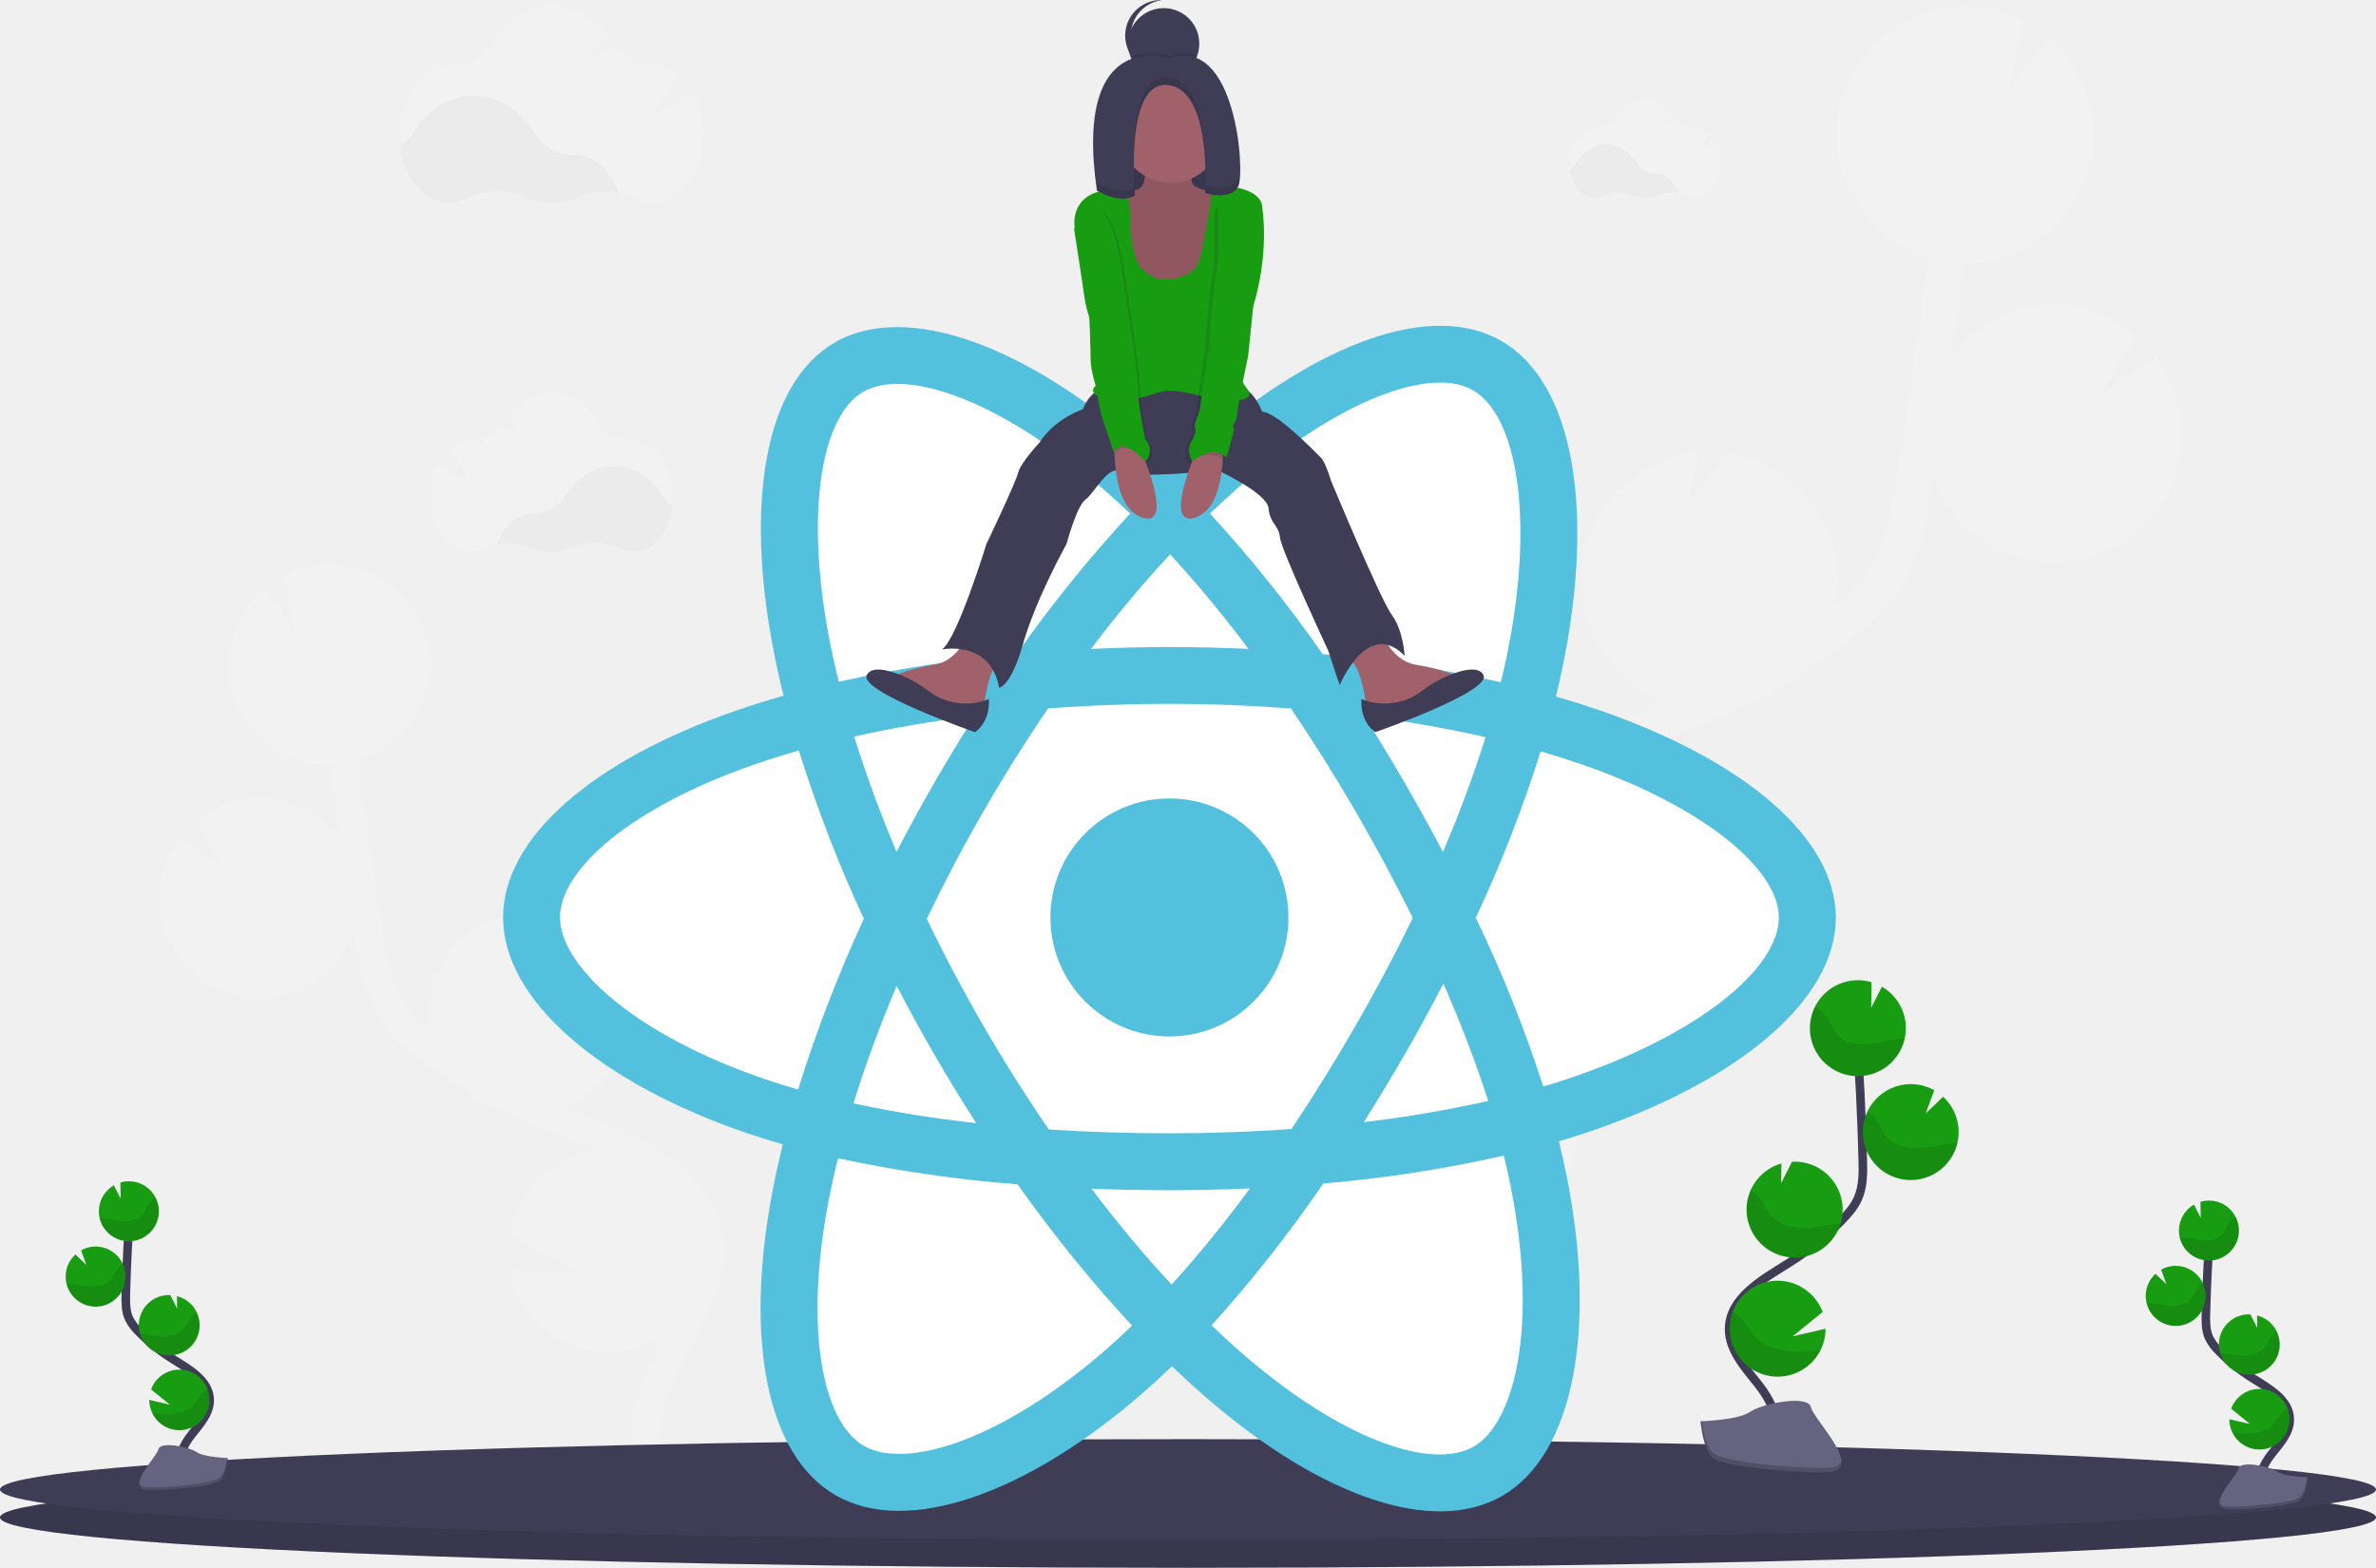
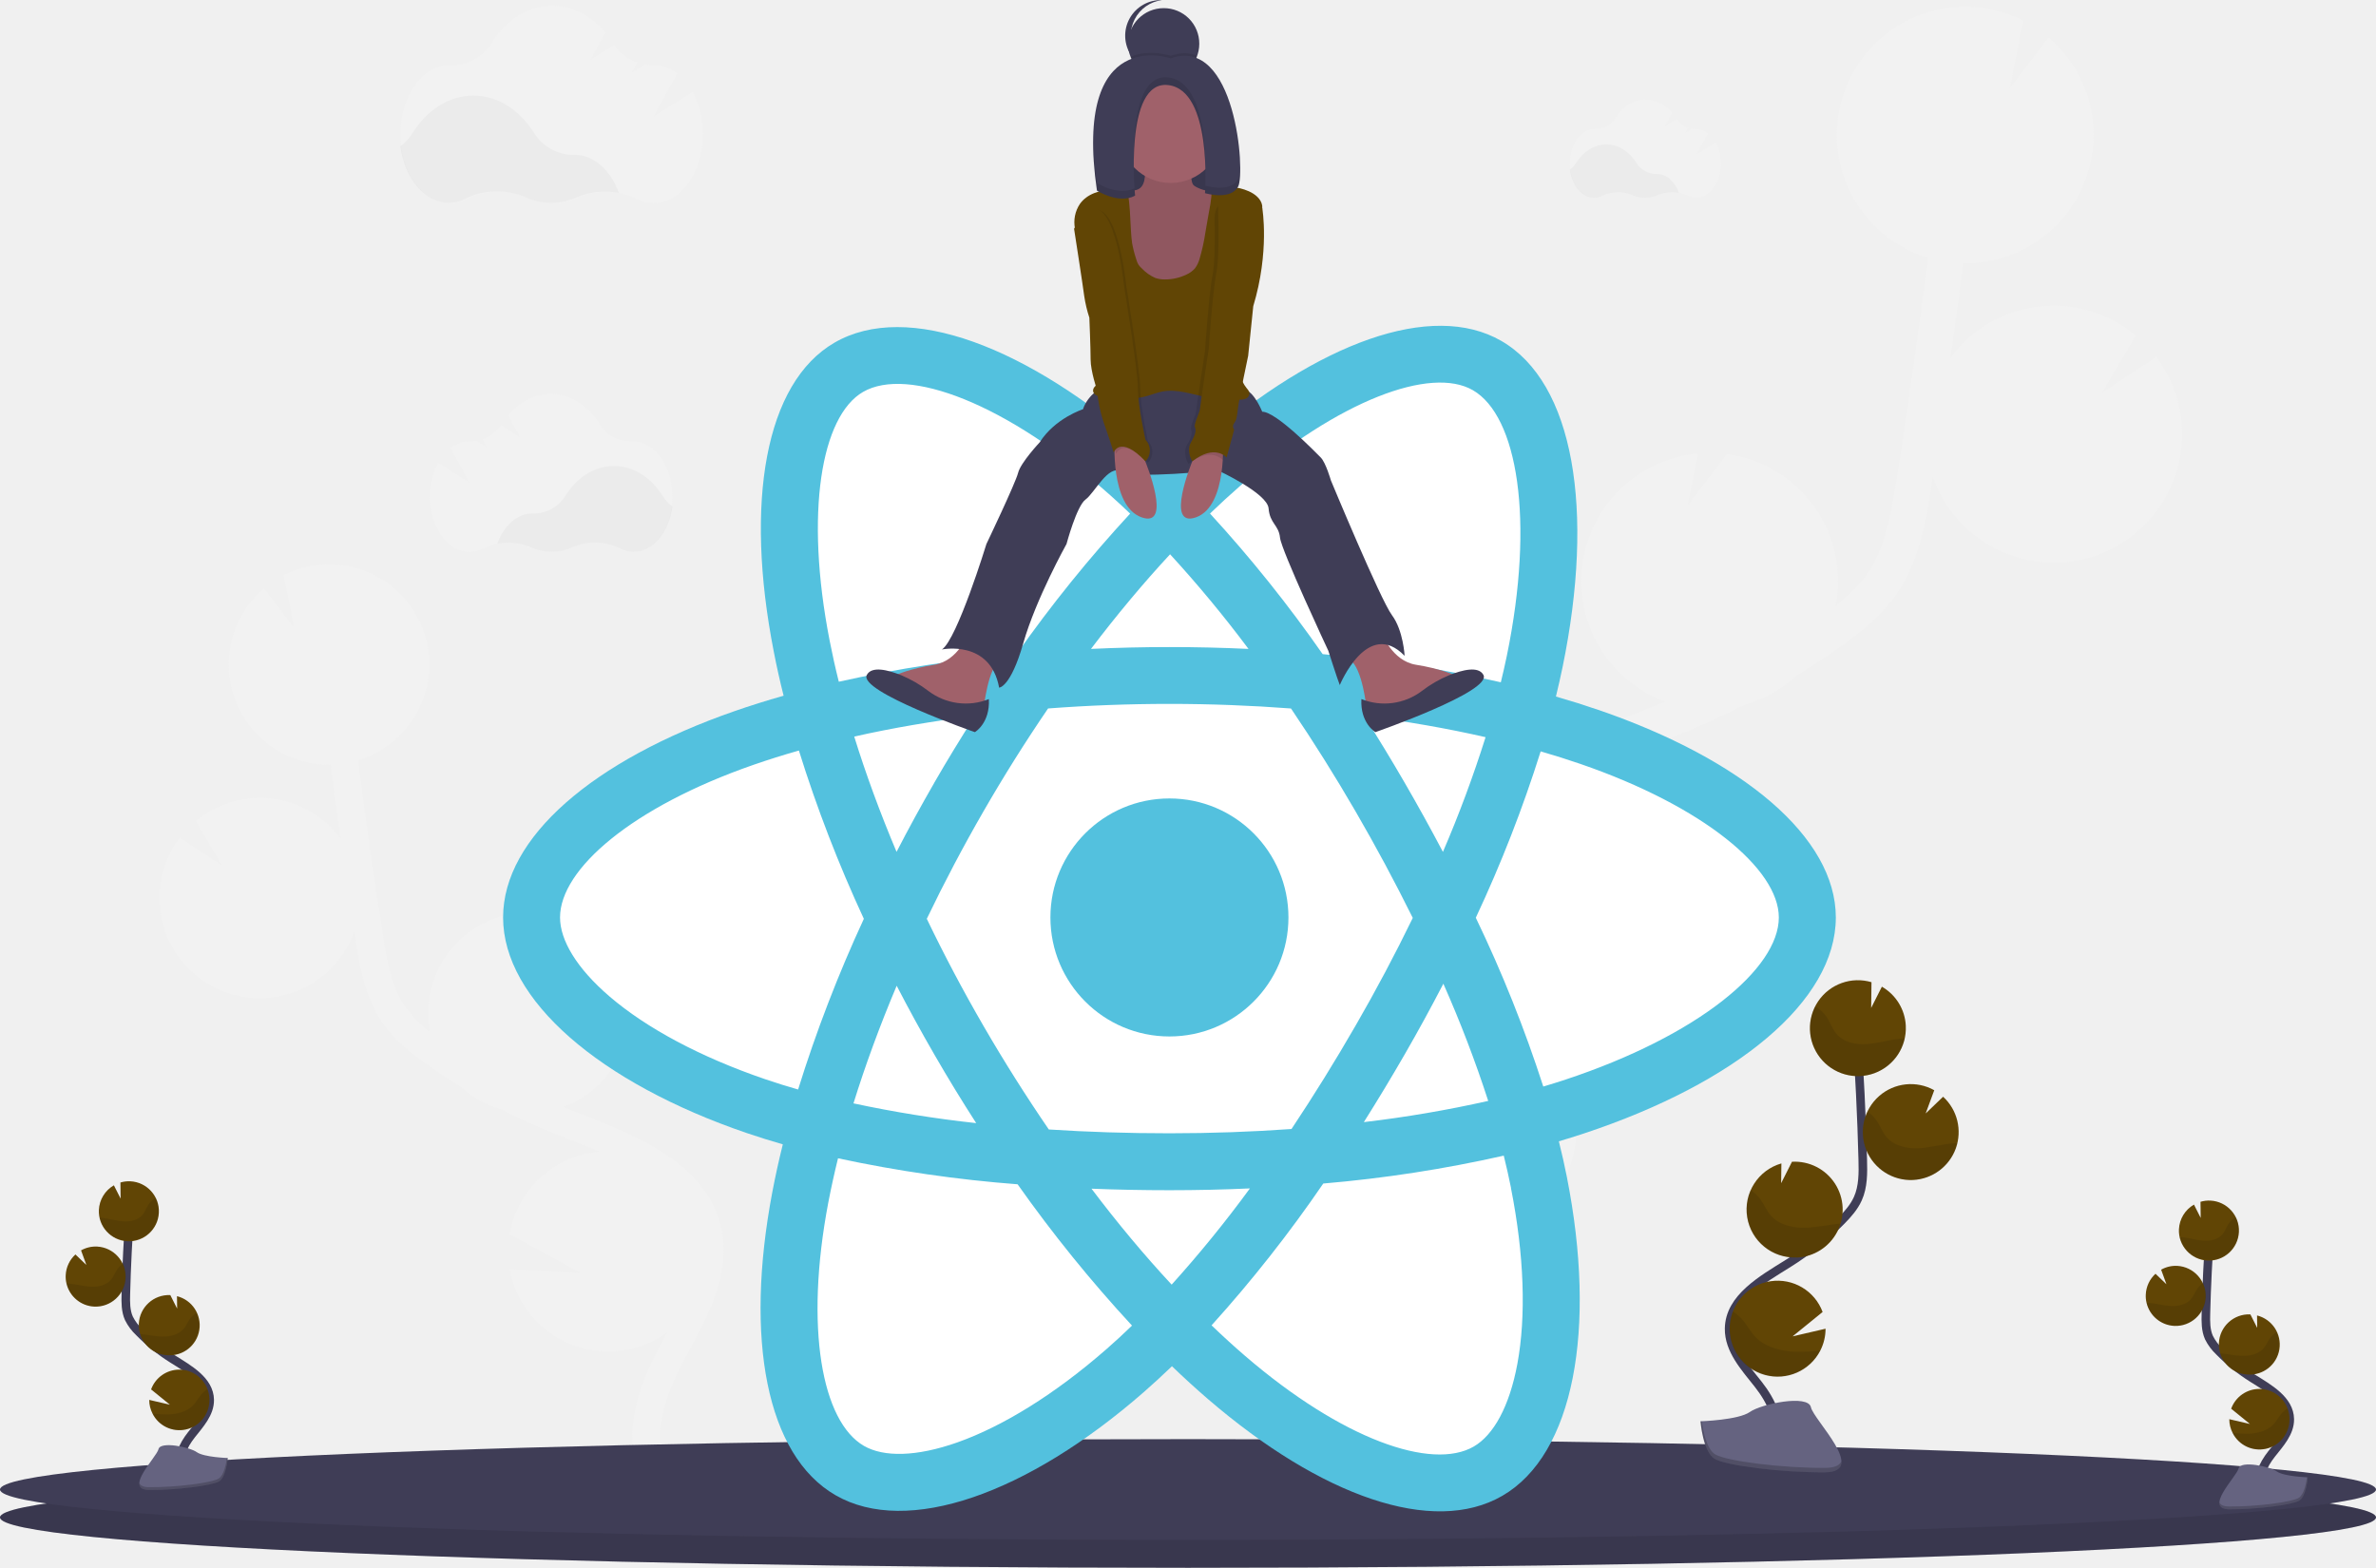
<svg xmlns="http://www.w3.org/2000/svg" data-name="Layer 1" width="1108" height="731.18" viewBox="0 0 1108 731.18">
  <path d="M767.68 330.79l6.89-2.7c.66-.26 1.31-.54 2-.81a59.85 59.85 0 0115.28-115.77l-4.8 24.2 18.22-23.92h.16a59.87 59.87 0 0151.16 67.45c-.15 1.13-.39 2.23-.6 3.34 5.61-4.43 10.87-9.32 14.81-15 8-11.54 10.71-25.76 13.47-43.17 5.47-34.48 10.4-69.34 14.84-104.18a59.83 59.83 0 01-42-65.36c.25-1.82.6-3.59 1-5.34.1-.44.2-.88.31-1.31.43-1.69.91-3.35 1.47-5 .09-.27.21-.52.3-.78.5-1.37 1-2.72 1.65-4 .22-.5.44-1 .67-1.47a57.69 57.69 0 012.22-4.19c.27-.45.56-.88.83-1.33.62-1 1.27-2 1.94-2.93.36-.5.71-1 1.08-1.49l.27-.39a59.81 59.81 0 0174.64-17l-6.24 31.49 18-23.64a59.5 59.5 0 0116.32 68.62h.07c-.17.4-.38.78-.55 1.18-.33.74-.67 1.47-1 2.2-.46.93-1 1.84-1.45 2.74-.38.68-.75 1.36-1.16 2-.59 1-1.23 1.9-1.87 2.83-.38.54-.73 1.1-1.12 1.63-1 1.39-2.12 2.72-3.26 4-.4.45-.83.86-1.25 1.3-.81.86-1.62 1.71-2.48 2.52-.53.5-1.09 1-1.64 1.46-.79.7-1.6 1.38-2.43 2-.59.47-1.19.92-1.79 1.36a77.101 77.101 0 01-4.45 2.96c-1 .61-2.05 1.17-3.1 1.72-.53.27-1 .57-1.59.83-1.58.77-3.2 1.48-4.85 2.11-.31.12-.64.21-.95.32-1.38.5-2.77 1-4.18 1.35-.61.17-1.23.31-1.85.46-1.15.28-2.31.54-3.48.76q-1 .18-2.07.33c-1.15.17-2.31.3-3.48.4-.69.06-1.37.12-2.07.16-1.26.06-2.53.07-3.8.06a2.08 2.08 0 00-.25 0q-2.82 22-5.92 44a59.82 59.82 0 0186.4-10.32l-15.68 26.58 25.21-16.59a59.68 59.68 0 0111.5 44.16 58.76 58.76 0 01-4.5 15.94 59.83 59.83 0 01-111.19-4c-.23 1.48-.45 3-.68 4.46-2.44 15.35-5.47 34.46-16.23 50-7.29 10.56-17.33 18.36-27.09 25.22q-9.52 6.7-19.48 12.77a59.85 59.85 0 01-24.53 13.74q-16 8.19-32.69 14.81l-6.95 2.72c-6.25 2.44-12.65 4.94-19 7.6 1 .09 2 .17 3 .3a59.9 59.9 0 0150.86 49.05l-42.31 23.11 42.18-1.89A59.16 59.16 0 01797 450.13a59.87 59.87 0 01-82.7 11.74l2.1 3.91c1.4 2.58 2.78 5.15 4.12 7.7 18.33 34.74 19.66 64.74 3.75 84.49l-13-10.45c15.49-19.22 3.2-49.77-5.5-66.27-1.32-2.5-2.68-5-4-7.56-11.77-21.83-25.12-46.57-19.77-72.9 8-39.7 51.05-56.5 85.68-70zM269.6 519.01l-5.38-2.11c-.52-.2-1-.43-1.54-.63a46.75 46.75 0 00-11.94-90.42l3.75 18.9-14.22-18.68h-.13a46.76 46.76 0 00-40 52.68c.12.89.31 1.74.47 2.61a55.84 55.84 0 01-11.56-11.73c-6.23-9-8.37-20.12-10.53-33.71-4.23-26.93-8.07-54.15-11.52-81.33a46.72 46.72 0 0032.77-51.05c-.2-1.42-.47-2.8-.79-4.17l-.24-1a48.36 48.36 0 00-1.15-3.88c-.07-.21-.16-.41-.24-.61a48.24 48.24 0 00-1.28-3.15c-.18-.38-.35-.77-.53-1.15-.54-1.11-1.11-2.2-1.73-3.26-.21-.36-.44-.7-.65-1-.49-.78-1-1.55-1.52-2.29-.28-.39-.55-.79-.84-1.17l-.21-.3a46.76 46.76 0 00-58.29-13.32l4.88 24.6-14.07-18.46a46.48 46.48 0 00-12.75 53.59h-.05c.13.31.29.61.43.92.26.58.52 1.15.8 1.72q.54 1.08 1.14 2.13c.29.54.58 1.07.9 1.59.46.75 1 1.48 1.46 2.21.3.42.57.86.88 1.27.8 1.08 1.65 2.12 2.54 3.13.31.35.65.67 1 1 .63.67 1.27 1.33 1.94 2 .41.4.85.77 1.28 1.14q.93.83 1.89 1.59c.46.36.93.71 1.4 1.06.68.49 1.37 1 2.06 1.41.47.31.94.61 1.42.9.79.48 1.6.91 2.42 1.34.42.22.82.45 1.24.66 1.24.6 2.5 1.15 3.79 1.64.24.1.5.16.74.25 1.07.39 2.16.75 3.27 1.06.47.13 1 .24 1.44.35.9.22 1.8.43 2.72.6l1.61.26c.9.13 1.81.23 2.72.31.54.05 1.07.09 1.62.12 1 .05 2 .06 3 .05h.19q2.2 17.22 4.62 34.41a46.71 46.71 0 00-67.48-8.14l12.14 20.64-19.68-12.95a46.57 46.57 0 00-9 34.49 45.8 45.8 0 003.53 12.46 46.73 46.73 0 0086.84-3.12c.18 1.15.35 2.32.53 3.48 1.9 12 4.27 26.92 12.67 39.08 5.7 8.24 13.54 14.33 21.16 19.69q7.44 5.24 15.21 10a46.88 46.88 0 0019.16 10.74c8.32 4.26 16.84 8.14 25.54 11.56l5.42 2.13c4.88 1.9 9.88 3.85 14.81 5.93-.78.07-1.57.13-2.36.24a46.77 46.77 0 00-39.72 38.27l33 18-32.94-1.47a46.78 46.78 0 0073.57 29.2c-.55 1-1.09 2-1.64 3.05-1.09 2-2.17 4-3.22 6-14.31 27.13-15.35 50.57-2.92 66l10.13-8.16c-12.1-15-2.5-38.87 4.3-51.76 1-1.95 2.09-3.92 3.16-5.9 9.19-17 19.61-36.37 15.46-56.94-6.21-30.94-39.86-44.02-66.9-54.6z" fill="#f2f2f2" />
  <ellipse cx="554" cy="707.68" rx="554" ry="23.5" fill="#3f3d56" />
  <ellipse cx="554" cy="707.68" rx="554" ry="23.5" opacity=".1" />
  <ellipse cx="554" cy="694.68" rx="554" ry="23.5" fill="#3f3d56" />
  <path d="M85 686.32c-3-5.51.4-12.26 4.28-17.18s8.61-10 8.51-16.29c-.14-9-9.7-14.31-17.33-19.08a84.78 84.78 0 01-15.56-12.51 23 23 0 01-4.78-6.4c-1.58-3.52-1.53-7.52-1.43-11.38q.5-19.26 1.9-38.48" fill="none" stroke="#3f3d56" stroke-miterlimit="10" stroke-width="4" />
-   <path d="M46.11 564.29a14 14 0 017-11.49l3.14 6.21-.09-7.52a13.86 13.86 0 014.62-.56 14 14 0 11-14.67 13.36zm25.03 95a14 14 0 0026.5-5.76 13.82 13.82 0 00-.91-5.69 14 14 0 00-26.27.15l8.77 7.13-9.64-2.24a13.89 13.89 0 001.55 6.41zm6.93-27.25a14 14 0 004.46-27.54l.07 5.79-3.18-6.29a14.04 14.04 0 00-1.31 28.05zM44 609.37a14.016 14.016 0 001.32-28 13.88 13.88 0 00-7.52 1.78l2.48 6.8-5.11-4.9a14 14 0 00-4.53 9.69 13.33 13.33 0 00.36 3.85 14 14 0 0013 10.78z" fill="#189c12" />
+   <path d="M46.11 564.29a14 14 0 017-11.49l3.14 6.21-.09-7.52a13.86 13.86 0 014.62-.56 14 14 0 11-14.67 13.36zm25.03 95a14 14 0 0026.5-5.76 13.82 13.82 0 00-.91-5.69 14 14 0 00-26.27.15l8.77 7.13-9.64-2.24a13.89 13.89 0 001.55 6.41zm6.93-27.25a14 14 0 004.46-27.54l.07 5.79-3.18-6.29a14.04 14.04 0 00-1.31 28.05zM44 609.37a14.016 14.016 0 001.32-28 13.88 13.88 0 00-7.52 1.78l2.48 6.8-5.11-4.9a14 14 0 00-4.53 9.69 13.33 13.33 0 00.36 3.85 14 14 0 0013 10.78z" fill="#614505" />
  <path d="M48 568.03c3.24.36 6.39 1.37 9.64 1.57s6.82-.58 8.88-3.1c1.11-1.37 1.66-3.09 2.59-4.57a10.08 10.08 0 013.54-3.33 14 14 0 11-26.24 9.32c.53.02 1.06.06 1.59.11zm-4 41.34a14 14 0 0013.35-20 10.4 10.4 0 00-2.82 2.83c-1 1.51-1.61 3.25-2.78 4.64-2.19 2.57-5.92 3.41-9.31 3.25s-6.66-1.11-10-1.42c-.47 0-.94-.08-1.41-.09A14 14 0 0044 609.37zm34.07 22.67a14 14 0 0013.47-19.76 11.36 11.36 0 00-3 2.85c-1.09 1.54-1.77 3.31-3 4.73-2.36 2.64-6.34 3.57-9.93 3.48s-6.82-.93-10.28-1.19a14 14 0 0012.74 9.89zm-6.93 27.25a14 14 0 0026.5-5.76 13.82 13.82 0 00-.91-5.69 14 14 0 00-3.08 2.74c-1.34 1.63-2.21 3.47-3.76 5-2.87 2.82-7.5 4-11.62 4.09a62.35 62.35 0 01-7.13-.38z" opacity=".1" />
  <path d="M106.19 679.98s-11.08-.34-14.41-2.72-17-5.22-17.87-1.4-16.65 19-4.14 19.06 29.06-2 32.39-4 4.03-10.94 4.03-10.94z" fill="#656380" />
  <path d="M69.54 693.59c12.51.1 29.06-2 32.4-4 2.53-1.54 3.54-7.09 3.88-9.65h.37s-.7 8.93-4 11-19.89 4.08-32.39 4c-3.61 0-4.86-1.31-4.79-3.22.47 1.13 1.85 1.87 4.53 1.87z" opacity=".2" />
  <path d="M1055 695.32c-3-5.51.4-12.26 4.28-17.18s8.61-10 8.51-16.29c-.14-9-9.7-14.31-17.33-19.08a84.78 84.78 0 01-15.56-12.51 23 23 0 01-4.78-6.4c-1.58-3.52-1.53-7.52-1.43-11.38q.49-19.26 1.9-38.48" fill="none" stroke="#3f3d56" stroke-miterlimit="10" stroke-width="4" />
-   <path d="M1016.11 573.29a14 14 0 017-11.49l3.14 6.21-.09-7.52a13.86 13.86 0 014.62-.56 14 14 0 11-14.68 13.36zm25.03 95a14 14 0 0026.5-5.76 13.82 13.82 0 00-.91-5.69 14 14 0 00-26.27.15l8.77 7.13-9.64-2.24a13.89 13.89 0 001.55 6.41zm6.93-27.25a14 14 0 004.46-27.54l.07 5.79-3.18-6.29a14.04 14.04 0 00-1.31 28.05zM1014 618.37a14.016 14.016 0 001.32-28 13.88 13.88 0 00-7.52 1.78l2.48 6.8-5.11-4.9a14 14 0 00-4.53 9.69 13.33 13.33 0 00.36 3.85 14 14 0 0013 10.78z" fill="#189c12" />
+   <path d="M1016.11 573.29a14 14 0 017-11.49l3.14 6.21-.09-7.52a13.86 13.86 0 014.62-.56 14 14 0 11-14.68 13.36zm25.03 95a14 14 0 0026.5-5.76 13.82 13.82 0 00-.91-5.69 14 14 0 00-26.27.15l8.77 7.13-9.64-2.24a13.89 13.89 0 001.55 6.41zm6.93-27.25a14 14 0 004.46-27.54l.07 5.79-3.18-6.29a14.04 14.04 0 00-1.31 28.05zM1014 618.37a14.016 14.016 0 001.32-28 13.88 13.88 0 00-7.52 1.78l2.48 6.8-5.11-4.9a14 14 0 00-4.53 9.69 13.33 13.33 0 00.36 3.85 14 14 0 0013 10.78z" fill="#614505" />
  <path d="M1018 577.03c3.24.36 6.39 1.37 9.64 1.57s6.82-.58 8.88-3.1c1.11-1.37 1.66-3.09 2.59-4.57a10.08 10.08 0 013.54-3.33 14 14 0 11-26.24 9.32c.53.02 1.06.06 1.59.11zm-4 41.34a14 14 0 0013.35-20 10.4 10.4 0 00-2.82 2.83c-1 1.51-1.61 3.25-2.78 4.64-2.19 2.57-5.92 3.41-9.31 3.25s-6.66-1.11-10-1.42c-.47 0-.94-.08-1.41-.09a14 14 0 0012.97 10.79zm34.07 22.67a14 14 0 0013.47-19.76 11.36 11.36 0 00-3 2.85c-1.09 1.54-1.77 3.31-3 4.73-2.36 2.64-6.34 3.57-9.93 3.48s-6.82-.93-10.28-1.19a14 14 0 0012.74 9.89zm-6.93 27.25a14 14 0 0026.5-5.76 13.82 13.82 0 00-.91-5.69 14 14 0 00-3.08 2.74c-1.34 1.63-2.21 3.47-3.76 5-2.87 2.82-7.5 4-11.62 4.09a62.35 62.35 0 01-7.13-.38z" opacity=".1" />
  <path d="M1076.19 688.98s-11.08-.34-14.41-2.72-17-5.22-17.87-1.4-16.65 19-4.14 19.06 29.06-2 32.39-4 4.03-10.94 4.03-10.94z" fill="#656380" />
  <path d="M1039.54 702.59c12.51.1 29.06-2 32.4-4 2.53-1.54 3.54-7.09 3.88-9.65h.37s-.7 8.93-4 11-19.89 4.08-32.39 4c-3.61 0-4.86-1.31-4.79-3.22.47 1.13 1.85 1.87 4.53 1.87z" opacity=".2" />
  <path d="M745.57 331.15q-9.92-3.4-20-6.3 1.66-6.79 3.09-13.65c15.14-73.51 5.24-132.73-28.57-152.22-32.42-18.7-85.44.8-139 47.39q-7.92 6.92-15.47 14.2-5.07-4.85-10.3-9.51c-56.11-49.83-112.32-70.82-146.14-51.27-32.39 18.75-42 74.42-28.35 144.09q2 10.35 4.59 20.58c-7.95 2.26-15.64 4.67-23 7.24-65.79 22.89-107.81 58.89-107.81 96.18 0 38.51 45.11 77.14 113.64 100.56q8.34 2.83 16.8 5.26-2.74 11-4.88 22.18c-13 68.46-2.84 122.82 29.46 141.45 33.37 19.26 89.37-.54 143.89-48.2 4.31-3.77 8.63-7.77 13-11.95q8.18 7.89 16.79 15.32c52.82 45.45 105 63.81 137.26 45.12 33.33-19.29 44.16-77.69 30.1-148.73q-1.6-8.14-3.73-16.61 5.91-1.74 11.56-3.61c71.24-23.6 117.6-61.76 117.6-100.79 0-37.43-43.38-73.62-110.5-96.73z" fill="#53c1de" />
  <path d="M730.12 503.47c-3.4 1.13-6.88 2.21-10.44 3.27a621.6 621.6 0 00-31.47-78.73 623.06 623.06 0 0030.25-77.58c6.35 1.84 12.53 3.78 18.47 5.83 57.51 19.79 92.59 49.06 92.59 71.62 0 24-37.89 55.21-99.4 75.59zm-25.52 50.58c6.22 31.41 7.1 59.81 3 82-3.7 19.95-11.14 33.25-20.34 38.58-19.59 11.33-61.47-3.4-106.64-42.27q-7.77-6.69-15.63-14.25a624.23 624.23 0 0052.09-66.14 620.2 620.2 0 0084.17-13q1.9 7.68 3.37 15zM446.48 672.69c-19.14 6.76-34.38 6.95-43.59 1.64-19.6-11.31-27.75-55-16.63-113.5q2-10.37 4.53-20.63a625.79 625.79 0 0083.75 12.13 645.09 645.09 0 0053.35 65.9q-5.79 5.61-11.84 10.91c-24.11 21.08-48.28 36-69.57 43.55zm-89.64-169.37c-30.31-10.36-55.33-23.82-72.49-38.5-15.41-13.2-23.19-26.31-23.19-36.94 0-22.63 33.74-51.5 90-71.11q10.6-3.69 21.39-6.73a637.08 637.08 0 0030.29 78.48 646.29 646.29 0 00-30.66 79.6q-7.74-2.21-15.34-4.8zm30.05-204.54c-11.68-59.69-3.93-104.72 15.59-116 20.79-12 66.76 5.12 115.22 48.15 3.1 2.75 6.21 5.63 9.32 8.6a635.89 635.89 0 00-52.93 65.52 648.42 648.42 0 00-82.93 12.89q-2.39-9.52-4.27-19.15zM655 364.97q-9.11-15.74-18.89-31.08c19.83 2.51 38.82 5.83 56.66 9.91a565.54 565.54 0 01-19.89 53.51q-8.61-16.35-17.88-32.34zM545.64 258.5a569.3 569.3 0 0136.57 44.14q-36.71-1.73-73.45 0c12.07-15.92 24.44-30.72 36.88-44.13zm-110 106.65q-9.15 15.87-17.55 32.14c-7.73-18.33-14.34-36.36-19.74-53.77 17.73-4 36.64-7.21 56.34-9.68q-9.92 15.44-19.07 31.31zm19.61 158.65a564.64 564.64 0 01-57.25-9.21c5.49-17.71 12.25-36.13 20.15-54.86q8.43 16.29 17.61 32.16 9.34 16.19 19.47 31.91zm91.14 75.33c-12.6-13.54-25.15-28.54-37.39-44.75q17.85.71 36.36.71 19 0 37.51-.84a563.94 563.94 0 01-36.5 44.88zm126.69-140.35A562.82 562.82 0 01694 513.44a561.35 561.35 0 01-58 9.89q9.85-15.63 19.08-31.63 9.38-16.26 18-32.92zm-41 19.66q-14.12 24.52-29.81 48.1c-18.44 1.32-37.49 2-56.91 2s-38.15-.6-56.27-1.78q-16.09-23.5-30.39-48.17t-26.51-50.08q12.27-25.53 26.43-50.1 14.14-24.56 30.13-48c18.49-1.4 37.43-2.13 56.59-2.13s38.22.74 56.69 2.14q15.81 23.37 30 47.81t26.79 49.87q-12.45 25.62-26.71 50.3zm54.77-296.46c20.81 12 28.9 60.4 15.83 123.87q-1.29 6.19-2.8 12.35a635.74 635.74 0 00-83.09-13.13 625.16 625.16 0 00-52.53-65.56q7-6.74 14.29-13.11c45.88-39.93 88.76-55.69 108.3-44.42z" fill="#fff" />
  <path d="M545.34 372.38a55.5 55.5 0 11-55.5 55.5 55.49 55.49 0 0155.5-55.5" fill="#53c1de" />
  <path d="M559.26 20.4a16.6 16.6 0 11-16.6-16.6 16.52 16.52 0 0116.6 16.6z" fill="#3f3d56" />
  <path d="M529.4 24.59A16.62 16.62 0 01541.89.05a16.6 16.6 0 101.41 33.07 16.6 16.6 0 01-13.9-8.53zm-7.49 18.93h44.47v69.37h-44.47z" fill="#3f3d56" />
  <path opacity=".1" d="M521.91 43.52h44.47v69.37h-44.47z" />
  <path d="M451.66 295.2s-4.75 13.05-16 14.83-17.79 4.74-17.79 4.74l26.68 17.19 14.23-1.78s1.78-18.38 7.71-22.53-14.83-12.45-14.83-12.45zm192.68 0s4.75 13.05 16 14.83 17.79 4.74 17.79 4.74l-26.68 17.19-14.23-1.78s-1.78-18.38-7.71-22.53 14.83-12.45 14.83-12.45z" fill="#a0616a" />
  <path d="M514.5 180.18s-7.11 3.56-9.48 10.68c0 0-13 4.15-20.16 15.41 0 0-8.9 9.49-10.08 14.23S460 253.7 460 253.7s-13.64 44.47-20.75 49.21c0 0 22.53-4.74 26.68 17.79 0 0 5.33 0 11.26-20.75s20.16-46.25 20.16-46.25 4.74-17.78 8.89-20.75 10.67-16.6 16.6-13 45.06-.6 45.06-.6 23.1 10.64 23.68 17.75 4.74 7.71 5.33 13.64 22.53 52.76 22.53 52.76 4.15 13 5.34 16c0 0 13-31.42 30.24-13.63 0 0-.6-11.86-5.93-19s-28.46-62.84-28.46-62.84-2.37-8.3-4.74-10.67-20.76-21.35-27.28-21.35c0 0-3.55-8.89-7.7-10.08zm-53.36 145.85a28.89 28.89 0 01-28.22-3.79 56.37 56.37 0 00-12.59-7.3c-6.29-2.54-13.81-4.42-16.1-.17-4.15 7.71 50.39 26.68 50.39 26.68s7.12-4.15 6.52-15.42zm173.72 0a28.89 28.89 0 0028.22-3.79 56.37 56.37 0 0112.59-7.3c6.29-2.54 13.81-4.42 16.1-.17 4.15 7.71-50.39 26.68-50.39 26.68s-7.12-4.15-6.52-15.42z" fill="#3f3d56" />
  <path d="M533.88 82.67c-.22 2.06-.9 4.29-2.66 5.38-1.44.9-3.26.83-4.92 1.17a11.46 11.46 0 00-7.82 6.77 17.51 17.51 0 00-.75 10.55 39.22 39.22 0 001.52 5.06c1.74 4.92 3.84 9.8 7.09 13.89a59 59 0 009.3 8.77c2.11 1.72 4.29 3.47 6.89 4.28a21.75 21.75 0 005.4.72c2.25.1 4.65.17 6.6-.95 3-1.73 3.89-5.55 5.52-8.62 1.38-2.6 3.44-4.81 4.73-7.46a29.49 29.49 0 002-6.52l2.77-12.3c1-4.47 1.92-9.51-.59-13.34a2.28 2.28 0 00-.74-.77 2.79 2.79 0 00-1.52-.15 16.44 16.44 0 01-9.15-2.09 3.93 3.93 0 01-1.15-.9 4.72 4.72 0 01-.7-2.12 22.2 22.2 0 00-1.28-4.45 3 3 0 00-.87-1.34 3.15 3.15 0 00-1.41-.47 114.47 114.47 0 00-12.93-1.35c-1.42-.07-3.56-.64-4.54.62s-.67 4.12-.79 5.62z" fill="#a0616a" />
  <path d="M533.88 82.67c-.22 2.06-.9 4.29-2.66 5.38-1.44.9-3.26.83-4.92 1.17a11.46 11.46 0 00-7.82 6.77 17.51 17.51 0 00-.75 10.55 39.22 39.22 0 001.52 5.06c1.74 4.92 3.84 9.8 7.09 13.89a59 59 0 009.3 8.77c2.11 1.72 4.29 3.47 6.89 4.28a21.75 21.75 0 005.4.72c2.25.1 4.65.17 6.6-.95 3-1.73 3.89-5.55 5.52-8.62 1.38-2.6 3.44-4.81 4.73-7.46a29.49 29.49 0 002-6.52l2.77-12.3c1-4.47 1.92-9.51-.59-13.34a2.28 2.28 0 00-.74-.77 2.79 2.79 0 00-1.52-.15 16.44 16.44 0 01-9.15-2.09 3.93 3.93 0 01-1.15-.9 4.72 4.72 0 01-.7-2.12 22.2 22.2 0 00-1.28-4.45 3 3 0 00-.87-1.34 3.15 3.15 0 00-1.41-.47 114.47 114.47 0 00-12.93-1.35c-1.42-.07-3.56-.64-4.54.62s-.67 4.12-.79 5.62z" opacity=".1" />
-   <path d="M525.85 89.74a26.93 26.93 0 00-7.13-1.12c-5.72-.14-11.84 1.83-15.14 6.5a15.34 15.34 0 00-2.29 11.47 23.57 23.57 0 005.2 10.66 32 32 0 014 5.24c1.58 3 1.63 6.59 2.06 10 1 8.12 4.46 15.75 5.83 23.82s.19 17.42-6.18 22.55c-1.07.86-2.37 1.77-2.46 3.14-.14 2.19 2.71 3.12 4.9 3.33 6.55.62 13.27 1.23 19.63-.46 2.63-.7 5.17-1.79 7.85-2.29 6.8-1.27 13.64 1.34 20.45 2.59a90.61 90.61 0 0014.91 1.21 7.94 7.94 0 003.43-.45 2.75 2.75 0 001.74-2.74 4.76 4.76 0 00-1.18-2c-3.44-4.25-4.49-9.9-5.43-15.29l-3.15-18.11c-1.69-9.68-3.26-20.2 1.32-28.89 3.29-6.25 9.36-10.65 12.83-16.8a9.84 9.84 0 001.55-6.28c-.52-3.09-3.31-5.3-6.17-6.59a23.21 23.21 0 00-17.42-.64c.1 4.33-1 8.71-1.71 13l-1.21 7a88.83 88.83 0 01-2.71 12.2 12.85 12.85 0 01-2.17 4.42 11.43 11.43 0 01-3.83 2.79 22.83 22.83 0 01-10.14 2.32 13.54 13.54 0 01-4.48-.69 19 19 0 01-6.17-4.34 10.11 10.11 0 01-1.63-1.77 9.93 9.93 0 01-1.11-2.67 55.42 55.42 0 01-1.91-7.48c-.3-1.94-.4-3.91-.54-5.87-.39-5.79-.39-12.19-1.54-17.76z" fill="#189c12" />
+   <path d="M525.85 89.74a26.93 26.93 0 00-7.13-1.12c-5.72-.14-11.84 1.83-15.14 6.5a15.34 15.34 0 00-2.29 11.47 23.57 23.57 0 005.2 10.66 32 32 0 014 5.24c1.58 3 1.63 6.59 2.06 10 1 8.12 4.46 15.75 5.83 23.82s.19 17.42-6.18 22.55c-1.07.86-2.37 1.77-2.46 3.14-.14 2.19 2.71 3.12 4.9 3.33 6.55.62 13.27 1.23 19.63-.46 2.63-.7 5.17-1.79 7.85-2.29 6.8-1.27 13.64 1.34 20.45 2.59a90.61 90.61 0 0014.91 1.21 7.94 7.94 0 003.43-.45 2.75 2.75 0 001.74-2.74 4.76 4.76 0 00-1.18-2c-3.44-4.25-4.49-9.9-5.43-15.29l-3.15-18.11c-1.69-9.68-3.26-20.2 1.32-28.89 3.29-6.25 9.36-10.65 12.83-16.8a9.84 9.84 0 001.55-6.28c-.52-3.09-3.31-5.3-6.17-6.59a23.21 23.21 0 00-17.42-.64c.1 4.33-1 8.71-1.71 13l-1.21 7a88.83 88.83 0 01-2.71 12.2 12.85 12.85 0 01-2.17 4.42 11.43 11.43 0 01-3.83 2.79 22.83 22.83 0 01-10.14 2.32 13.54 13.54 0 01-4.48-.69 19 19 0 01-6.17-4.34 10.11 10.11 0 01-1.63-1.77 9.93 9.93 0 01-1.11-2.67 55.42 55.42 0 01-1.91-7.48c-.3-1.94-.4-3.91-.54-5.87-.39-5.79-.39-12.19-1.54-17.76z" fill="#614505" />
  <path d="M519.84 204.49s-2.37 31.43 12.45 36.76 1.78-26.09 1.78-26.09l-4.75-9.48zm50.39 0s2.37 31.43-12.45 36.76-1.78-26.09-1.78-26.09l4.75-9.48z" fill="#a0616a" />
  <path d="M506.79 99.59l-4.74 7.71s4.15 26.68 4.74 31.42a62.2 62.2 0 002.38 10.08s.59 14.23.59 19.57 3 14.23 3 14.23a64.82 64.82 0 003 14.82c2.37 6.52 4.74 14.23 4.74 14.23s3-8.3 14.82 4.15a7.18 7.18 0 000-10.08s-3.55-16-3.55-24.31-6.53-48-6.53-48-4.24-45.12-18.45-33.82z" opacity=".1" />
-   <path d="M505.61 98.96l-4.74 7.71s4.15 26.68 4.74 31.42a61.84 61.84 0 002.39 10.08s.59 14.23.59 19.56 3 14.23 3 14.23a64.53 64.53 0 003 14.82c2.37 6.53 4.75 14.23 4.75 14.23s3-8.3 14.82 4.15a7.18 7.18 0 000-10.07s-3.56-16-3.56-24.31-6.52-48-6.52-48-4.24-45.09-18.47-33.82z" fill="#189c12" />
+   <path d="M505.61 98.96l-4.74 7.71s4.15 26.68 4.74 31.42a61.84 61.84 0 002.39 10.08s.59 14.23.59 19.56 3 14.23 3 14.23a64.53 64.53 0 003 14.82c2.37 6.53 4.75 14.23 4.75 14.23s3-8.3 14.82 4.15a7.18 7.18 0 000-10.07s-3.56-16-3.56-24.31-6.52-48-6.52-48-4.24-45.09-18.47-33.82z" fill="#614505" />
  <path d="M583.87 94.81l3 3.53s3.49 20.18-4.22 45.68l-2.37 23.12s-4.15 19.57-4.74 24.31-.59 5.33-1.78 7.11a2.29 2.29 0 000 3l-3.56 13s-5.33-6.52-16 1.78c0 0-3-4.74-.6-8.89s2.37-5.93 1.78-7.12 2.37-7.11 2.37-8.3 4.18-28.44 4.18-28.44 1.78-26.68 3.56-35.57c1.09-5.47 1.07-17.66.88-26.24-.19-8.94 10.63-13.78 17-7.5.15.16.33.31.5.53z" opacity=".1" />
-   <path d="M585.65 93.59l3 3.53s3.49 20.19-4.22 45.68l-2.37 23.12s-4.15 19.57-4.74 24.31-.6 5.34-1.78 7.12a2.28 2.28 0 000 3L572 213.39s-5.33-6.53-16 1.77c0 0-3-4.74-.59-8.89s2.37-5.93 1.78-7.11 2.37-7.12 2.37-8.3 4.15-28.46 4.15-28.46 1.78-26.68 3.56-35.58.59-35.57.59-35.57 9.49-6.52 17.79 2.34z" fill="#189c12" />
+   <path d="M585.65 93.59l3 3.53s3.49 20.19-4.22 45.68l-2.37 23.12s-4.15 19.57-4.74 24.31-.6 5.34-1.78 7.12a2.28 2.28 0 000 3L572 213.39s-5.33-6.53-16 1.77c0 0-3-4.74-.59-8.89s2.37-5.93 1.78-7.11 2.37-7.12 2.37-8.3 4.15-28.46 4.15-28.46 1.78-26.68 3.56-35.58.59-35.57.59-35.57 9.49-6.52 17.79 2.34z" fill="#614505" />
  <circle cx="545.92" cy="61.61" r="23.72" fill="#a0616a" />
  <path d="M558.29 26a16.6 16.6 0 01-31.09.44c9.26-3.73 18.72-.41 18.72-.41 4.73-1.66 8.83-1.51 12.37-.03z" opacity=".1" />
  <path d="M545.92 27.22s-45.65-16-34.38 61.66c0 0 10.08 6.52 17.78 2.37 0 0-5.33-53.95 15.42-51.58s17.19 50.4 17.19 50.4 11.86 3.55 15.42-3-1.19-70.48-31.43-59.85z" fill="#3f3d56" />
  <path d="M544.74 36.11c-14.24-1.62-16.2 23.27-16 39.05.17-15.69 2.81-37 16-35.49 14.81 1.69 17.24 26.66 17.41 40.8.17-12.98-1.25-42.51-17.41-44.36zm-33.2 49.21a159.38 159.38 0 01-1.77-20.53 152.12 152.12 0 001.77 24.09s10.08 6.52 17.78 2.37c0 0-.12-1.28-.26-3.43-7.67 3.87-17.52-2.5-17.52-2.5zm65.81-1.73c-3.32 6.08-13.83 3.41-15.25 3-.07 2.2-.17 3.52-.17 3.52s11.86 3.55 15.42-3c.73-1.34 1.11-5.13 1-10.2-.1 3.25-.45 5.68-1 6.68z" opacity=".1" />
  <path d="M826.73 672.96c4.74-8.78-.64-19.54-6.82-27.37s-13.73-16-13.57-26c.23-14.35 15.45-22.81 27.62-30.42a134.77 134.77 0 0024.79-19.93c3-3.05 5.87-6.31 7.62-10.21 2.52-5.6 2.45-12 2.29-18.12q-.79-30.71-3-61.34" fill="none" stroke="#3f3d56" stroke-miterlimit="10" stroke-width="4" />
-   <path d="M888.74 478.49a22.31 22.31 0 00-11.16-18.32l-5 9.9.15-12a22.37 22.37 0 1016 20.41zm-39.88 151.39a22.36 22.36 0 111.08-18l-14 11.37 15.37-3.57a22.25 22.25 0 01-2.45 10.2zm-11.05-43.43a22.37 22.37 0 01-7.09-43.86l-.12 9.22 5.06-10h.06a22.37 22.37 0 112.09 44.69zm54.3-36.13a22.37 22.37 0 119.89-41.86l-4 10.83 8.13-7.8a22.37 22.37 0 01-14.07 38.83z" fill="#189c12" />
+   <path d="M888.74 478.49a22.31 22.31 0 00-11.16-18.32l-5 9.9.15-12a22.37 22.37 0 1016 20.41zm-39.88 151.39a22.36 22.36 0 111.08-18l-14 11.37 15.37-3.57a22.25 22.25 0 01-2.45 10.2zm-11.05-43.43a22.37 22.37 0 01-7.09-43.86l-.12 9.22 5.06-10h.06a22.37 22.37 0 112.09 44.69zm54.3-36.13a22.37 22.37 0 119.89-41.86l-4 10.83 8.13-7.8a22.37 22.37 0 01-14.07 38.83z" fill="#614505" />
  <path d="M885.74 484.45c-5.17.57-10.19 2.18-15.37 2.5s-10.87-.92-14.14-5c-1.77-2.17-2.65-4.91-4.14-7.28a16 16 0 00-5.63-5.3 22.37 22.37 0 1041.81 14.84c-.85.09-1.69.15-2.53.24zm6.37 65.87a22.39 22.39 0 01-21.28-31.91 16.37 16.37 0 014.5 4.51c1.59 2.4 2.56 5.18 4.43 7.39 3.48 4.09 9.44 5.43 14.84 5.19s10.6-1.78 16-2.28c.75-.06 1.5-.11 2.26-.13a22.37 22.37 0 01-20.75 17.23zm-54.3 36.13a22.37 22.37 0 01-21.46-31.49 17.83 17.83 0 014.73 4.55c1.74 2.45 2.82 5.27 4.86 7.54 3.77 4.2 10.11 5.68 15.83 5.54 5.54-.12 10.87-1.48 16.38-1.9a22.36 22.36 0 01-20.34 15.76zm11.05 43.43a22.37 22.37 0 01-40.78-18.29 22.27 22.27 0 014.91 4.38c2.13 2.59 3.53 5.53 6 7.94 4.57 4.49 11.95 6.34 18.52 6.51a97.1 97.1 0 0011.35-.54z" opacity=".1" />
  <path d="M793 662.85s17.65-.54 23-4.33 27.16-8.31 28.48-2.24 26.53 30.22 6.6 30.38-46.31-3.1-51.62-6.34-6.46-17.47-6.46-17.47z" fill="#656380" />
  <path d="M851.4 684.59c-19.93.16-46.31-3.11-51.62-6.34-4-2.47-5.65-11.3-6.19-15.38H793s1.12 14.24 6.43 17.47 31.69 6.5 51.62 6.34c5.75 0 7.74-2.09 7.63-5.12-.8 1.81-2.99 2.95-7.28 3.03z" opacity=".2" />
  <path d="M323 42.86l-18.25 11.57 11.08-20.15a18 18 0 00-11-3.94h-.3a21.58 21.58 0 01-3.78-.28l-6.19 3.92 2.65-4.82a22.06 22.06 0 01-10.82-8.21l-11.07 7 7-12.72c-6.48-7.77-15.2-12.54-24.81-12.54-11.51 0-21.76 6.85-28.38 17.52a21.24 21.24 0 01-18.76 10.12h-.62c-12.71 0-23 14.41-23 32.19s10.3 32.18 23 32.18a17.2 17.2 0 008-2c8.29-4.31 19.17-4.39 27.85-.54a29 29 0 0023.68.05c8.62-3.77 19.37-3.69 27.61.54a17.23 17.23 0 007.93 2c12.71 0 23-14.41 23-32.18A40.86 40.86 0 00323 42.86z" fill="#f2f2f2" />
  <path d="M288.59 89.95a34 34 0 00-19.72 2.14 29 29 0 01-23.67-.05c-8.69-3.85-19.57-3.77-27.86.54a17.2 17.2 0 01-8 2c-11.29 0-20.68-11.38-22.64-26.38a21.58 21.58 0 005.64-6.08c6.66-10.66 16.87-17.53 28.38-17.53s21.64 6.77 28.26 17.32a21.79 21.79 0 0018.76 10.31h.26c9 .01 16.8 7.22 20.59 17.73z" opacity=".03" />
  <path d="M800.07 66.42L791 72.19l5.53-10a9 9 0 00-5.51-2h-.14a10.79 10.79 0 01-1.89-.14l-3.09 2 1.3-2.46a11 11 0 01-5.4-4.09l-5.52 3.5 3.49-6.34a16.17 16.17 0 00-12.37-6.26c-5.75 0-10.86 3.42-14.16 8.74a10.57 10.57 0 01-9.36 5h-.31c-6.34 0-11.48 7.19-11.48 16s5.14 16.05 11.48 16.05a8.62 8.62 0 004-1 16.56 16.56 0 0113.89-.27 14.52 14.52 0 0011.81 0 16.58 16.58 0 0113.77.27 8.61 8.61 0 004 1c6.34 0 11.48-7.18 11.48-16.05a20.28 20.28 0 00-2.45-9.72z" fill="#f2f2f2" />
  <path d="M782.92 89.91a17 17 0 00-9.83 1.07 14.52 14.52 0 01-11.81 0 16.58 16.58 0 00-13.9.27 8.55 8.55 0 01-4 1c-5.64 0-10.32-5.67-11.3-13.15a10.93 10.93 0 002.82-3c3.3-5.32 8.42-8.73 14.16-8.73s10.79 3.37 14.09 8.63a10.85 10.85 0 009.36 5.14h.15c4.49-.07 8.34 3.53 10.26 8.77z" opacity=".03" />
  <path d="M204.34 215.86l14.66 9.28-8.88-16.15a14.48 14.48 0 018.85-3.15h.23a17.08 17.08 0 003-.22l4.95 3.14-2.15-3.86a17.78 17.78 0 008.67-6.58l8.87 5.62-5.54-10.19c5.19-6.22 12.18-10 19.87-10 9.23 0 17.44 5.48 22.75 14a17 17 0 0015 8.11h.5c10.18 0 18.43 11.54 18.43 25.78s-8.25 25.79-18.43 25.79a13.86 13.86 0 01-6.43-1.61 26.59 26.59 0 00-22.31-.43 23.28 23.28 0 01-19 0 26.64 26.64 0 00-22.12.43 13.9 13.9 0 01-6.35 1.57c-10.19 0-18.44-11.54-18.44-25.79a32.78 32.78 0 013.87-15.74z" fill="#f2f2f2" />
  <path d="M231.89 253.59a27.36 27.36 0 0115.8 1.72 23.28 23.28 0 0019 0 26.61 26.61 0 0122.32.43 13.82 13.82 0 006.42 1.61c9.05 0 16.57-9.11 18.14-21.13a17.44 17.44 0 01-4.52-4.88c-5.31-8.54-13.52-14-22.75-14s-17.33 5.42-22.64 13.88a17.44 17.44 0 01-15 8.25h-.23c-7.26-.07-13.5 5.71-16.54 14.12z" opacity=".03" />
</svg>
